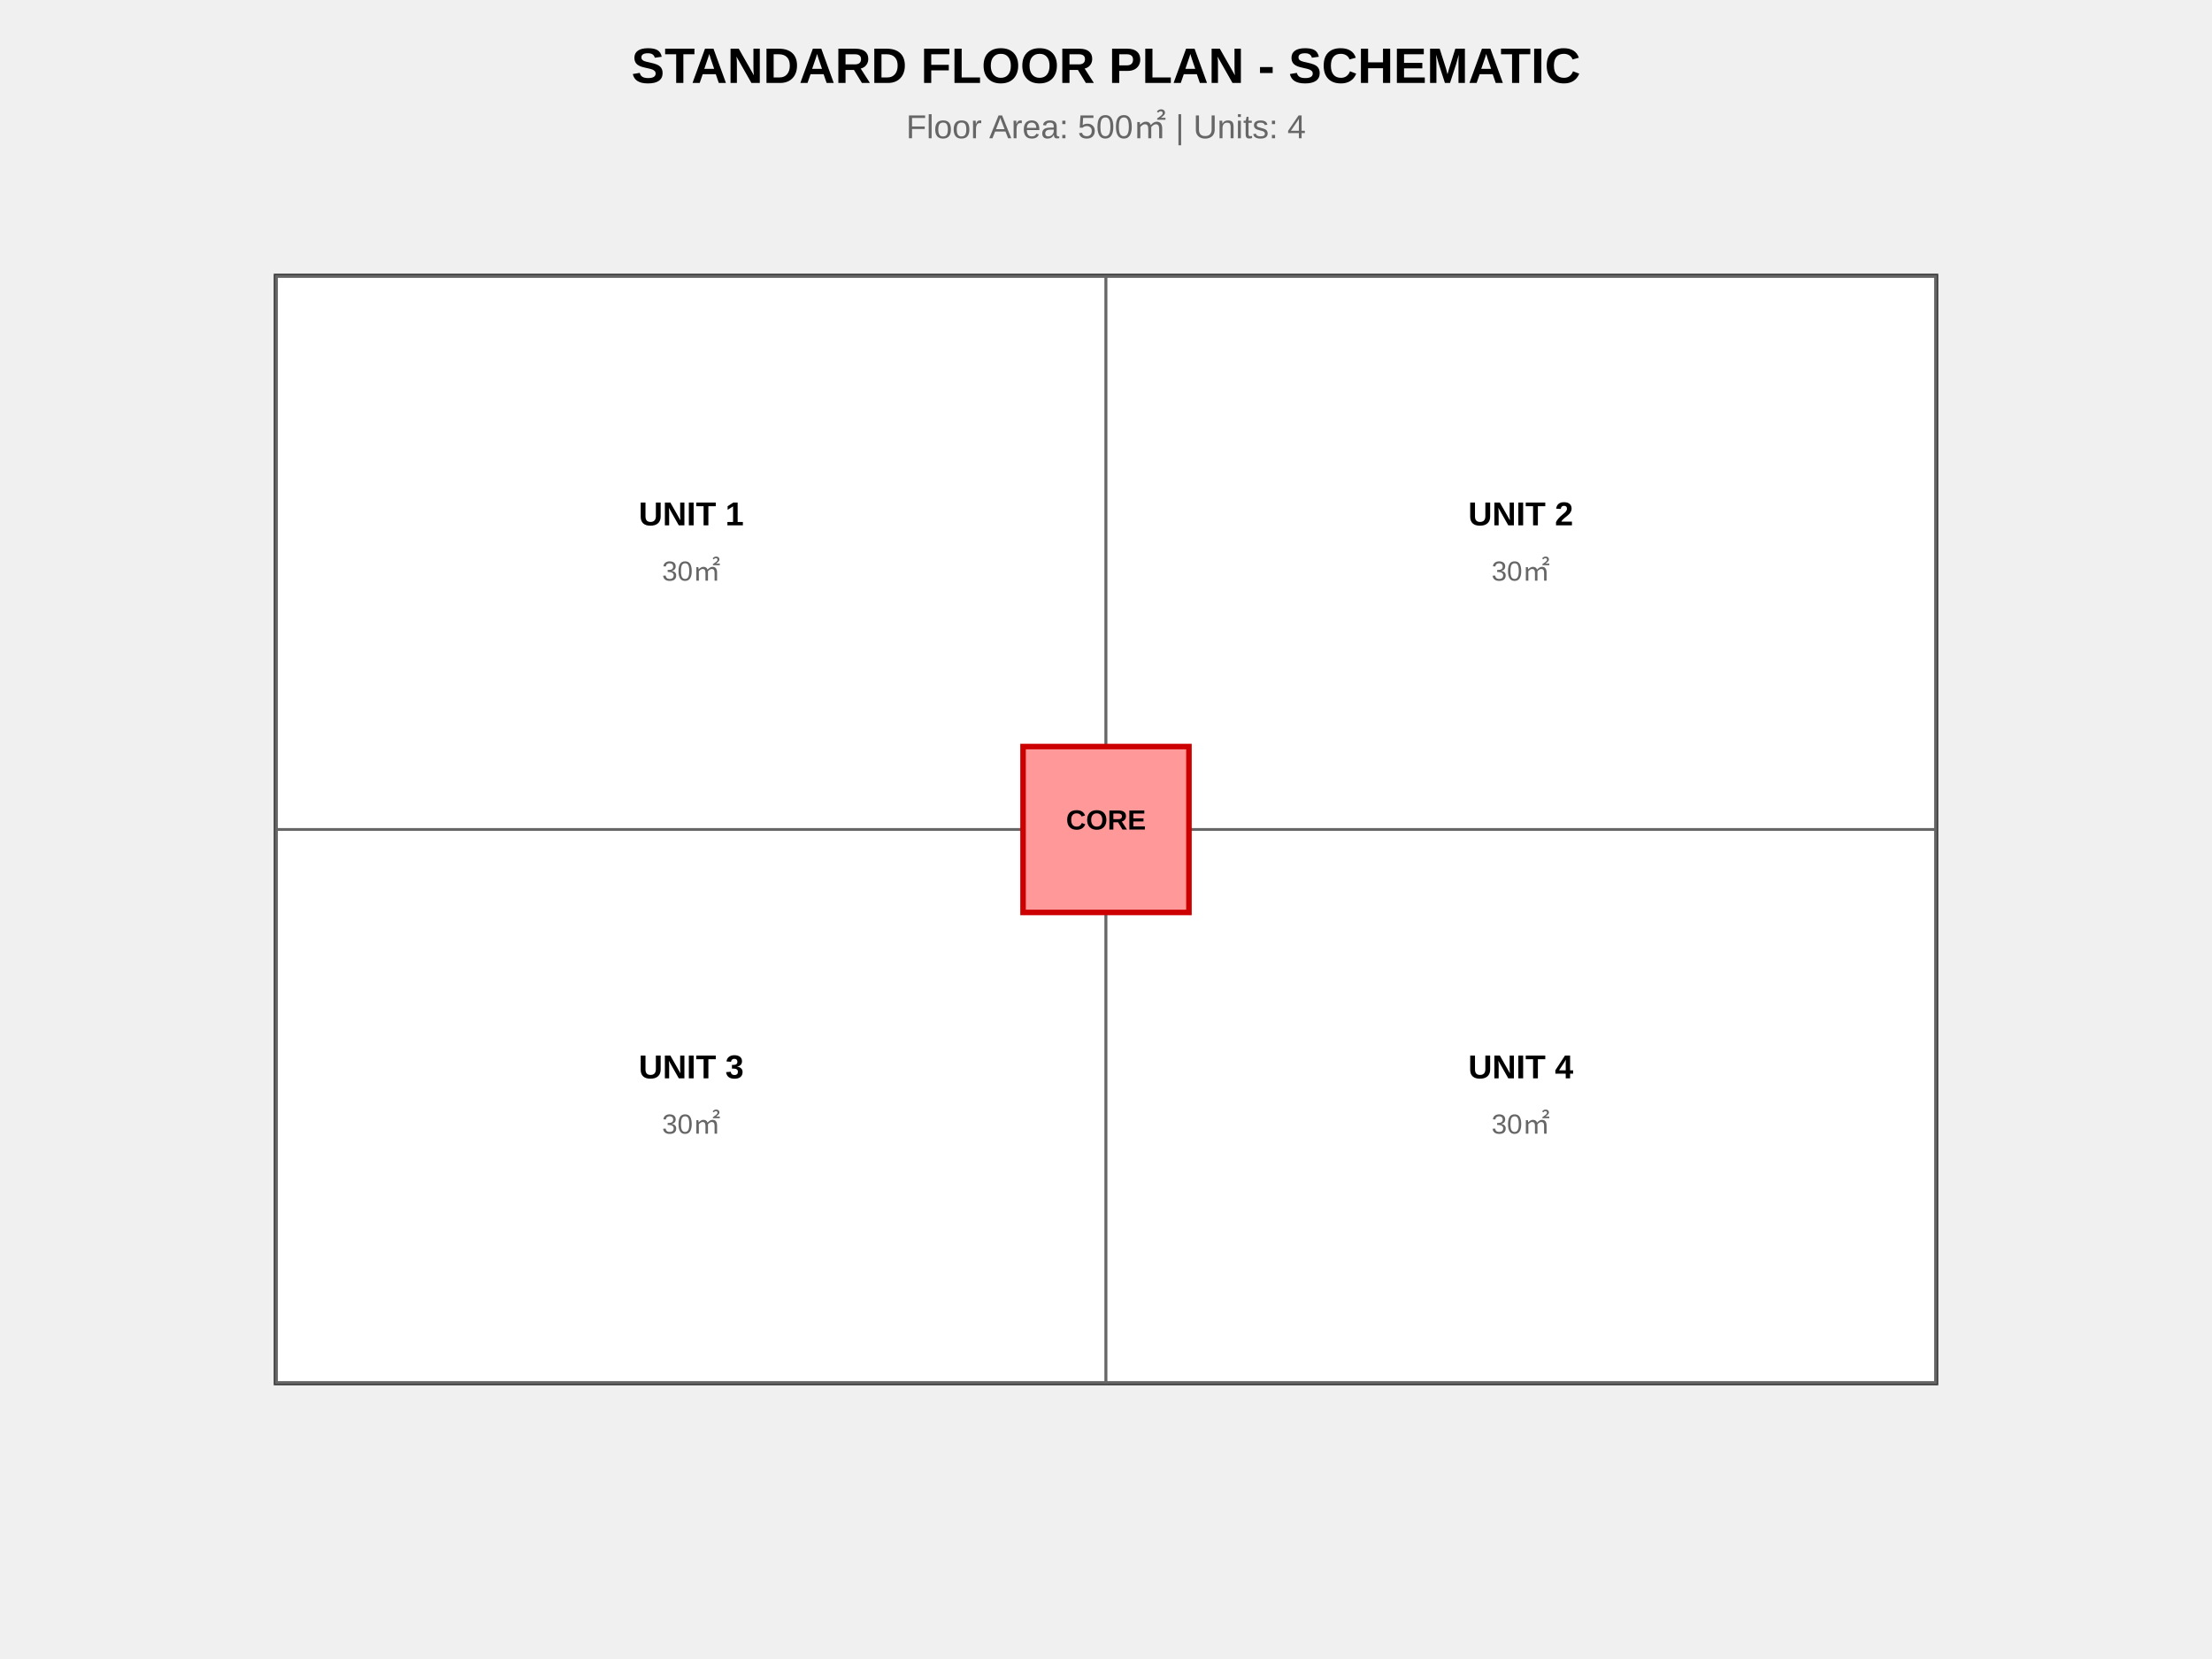
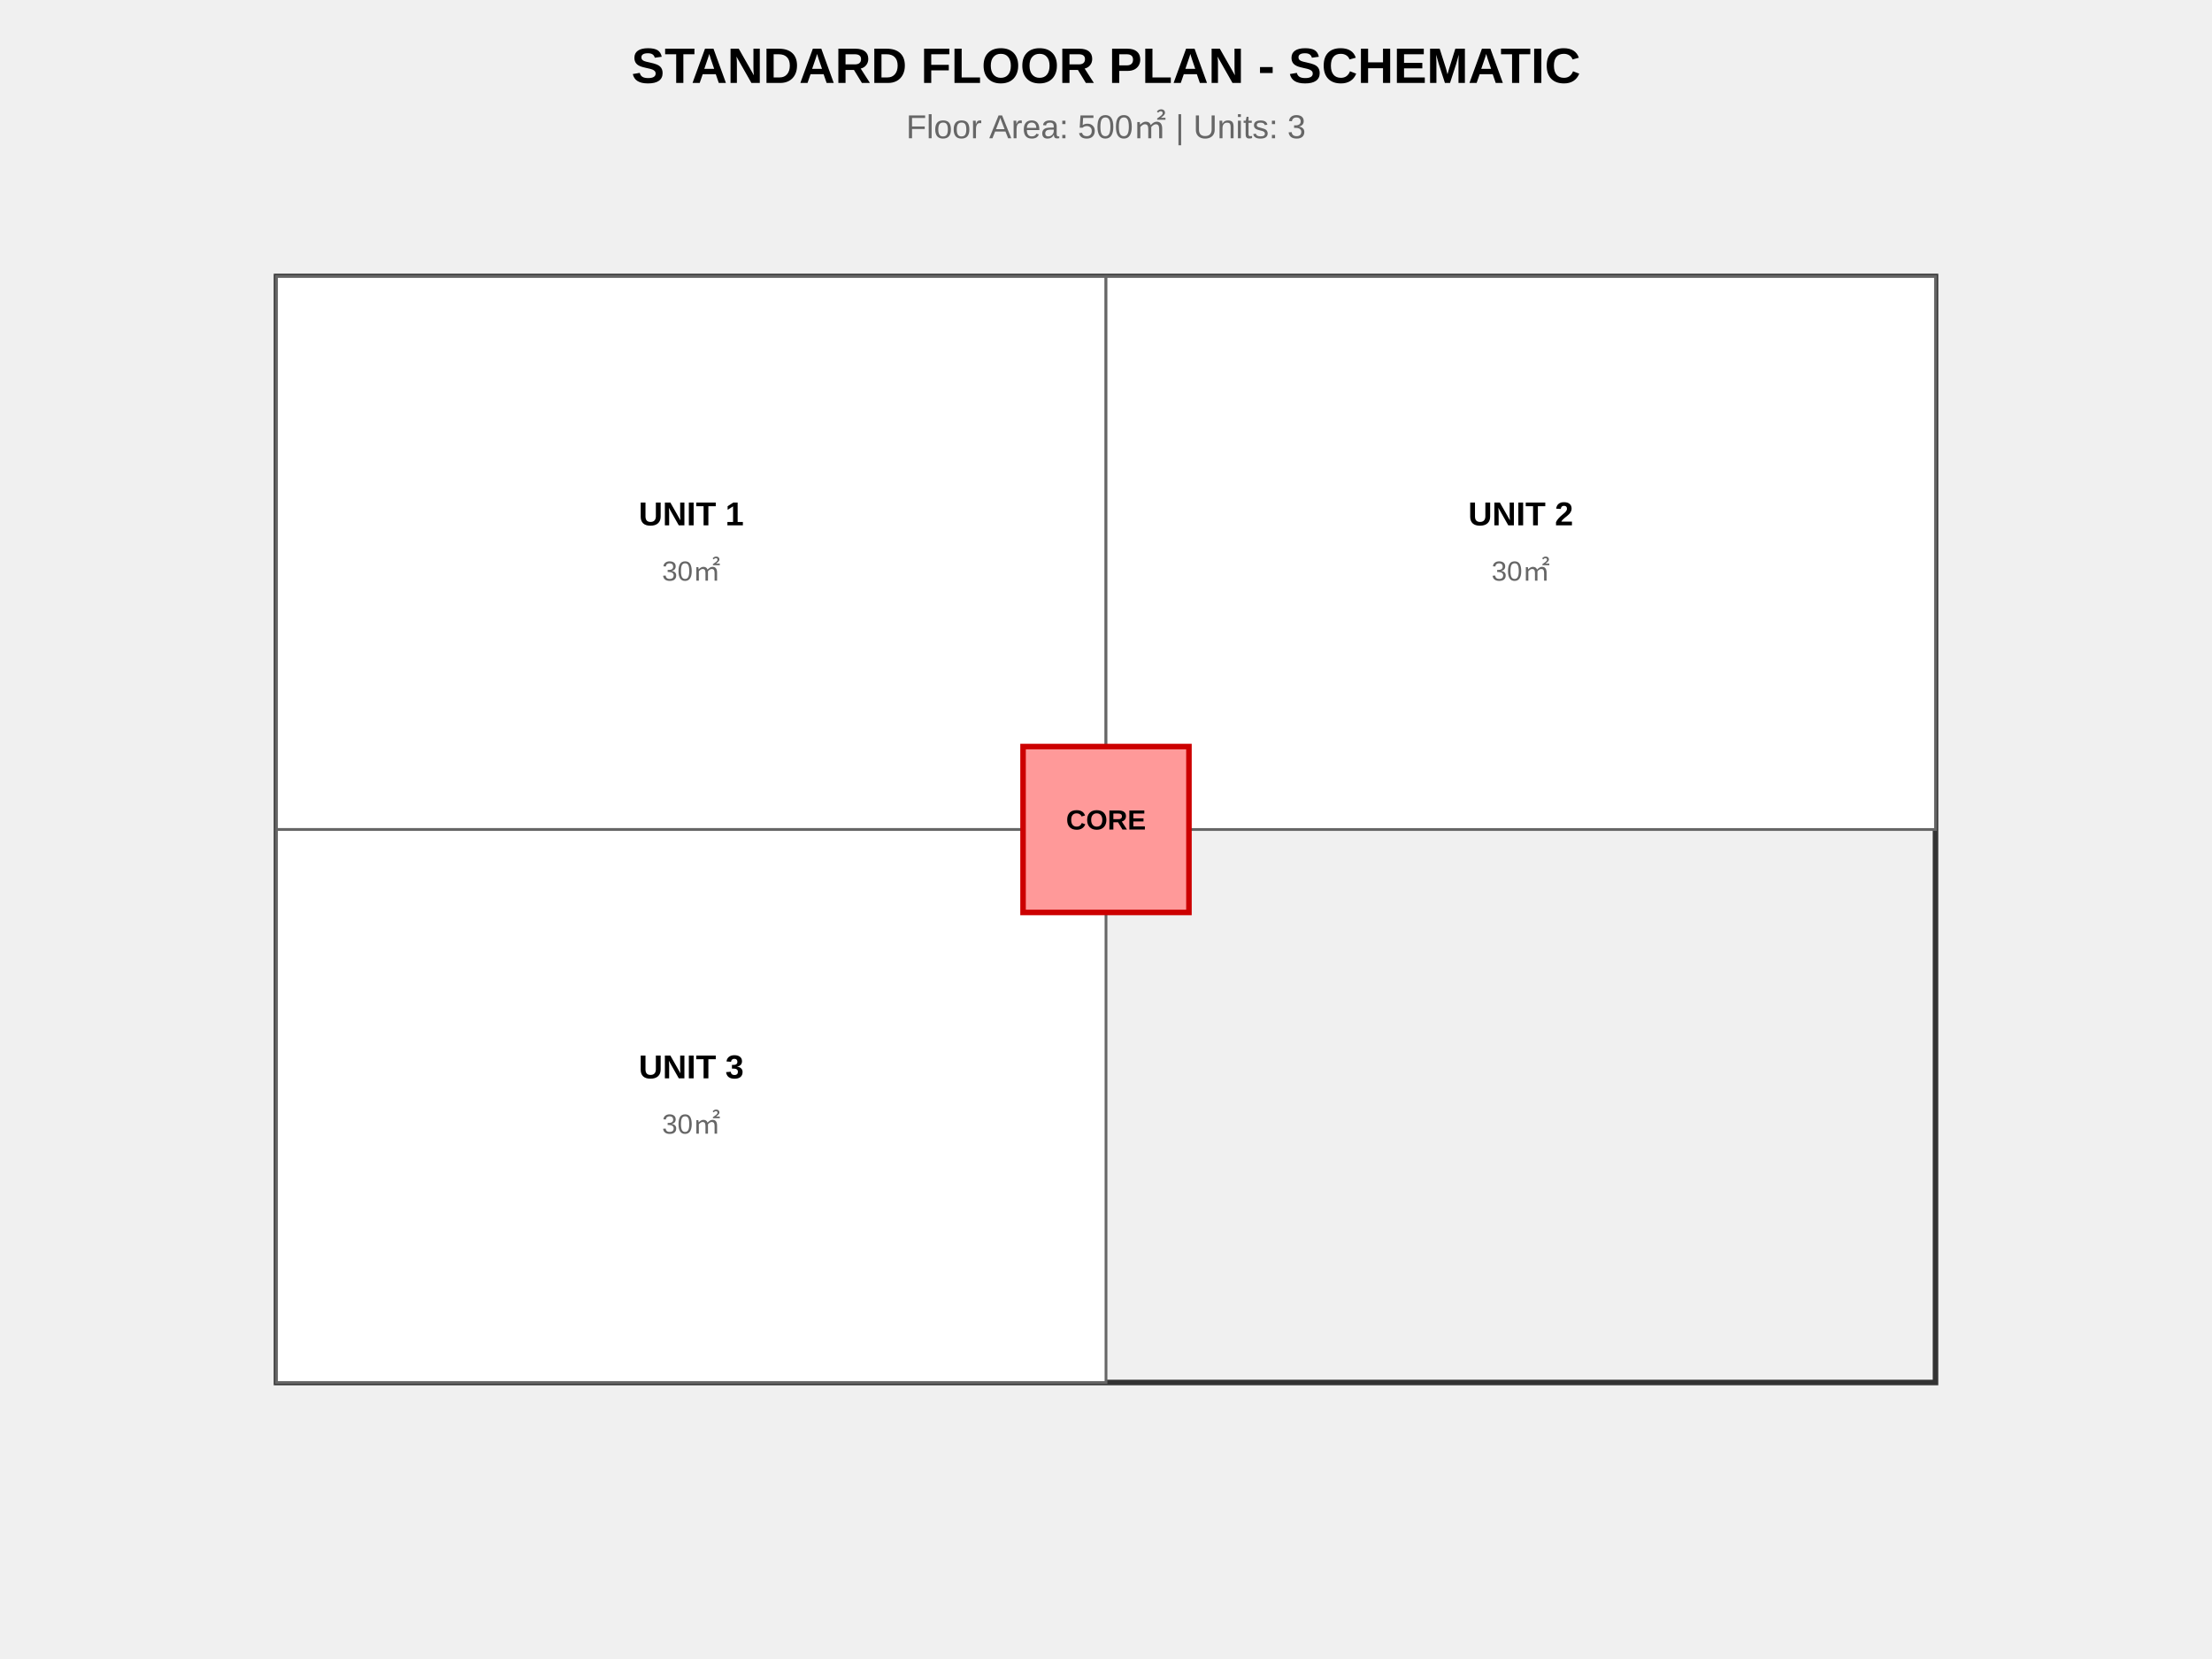
<svg xmlns="http://www.w3.org/2000/svg" width="800" height="600" viewBox="0 0 800 600">
  <defs>
    <style>
            text { font-family: Arial, sans-serif; }
            .title { font-size: 16px; font-weight: bold; }
            .label { font-size: 12px; }
            .small { font-size: 10px; fill: #666; }
        </style>
  </defs>
  <text x="400" y="30" font-size="18" font-family="Arial" fill="black" text-anchor="middle" font-weight="bold">STANDARD FLOOR PLAN - SCHEMATIC</text>
-   <text x="400" y="50" font-size="12" font-family="Arial" fill="#666" text-anchor="middle" font-weight="normal">Floor Area: 500㎡ | Units: 4</text>
+   <text x="400" y="50" font-size="12" font-family="Arial" fill="#666" text-anchor="middle" font-weight="normal">Floor Area: 500㎡ | Units: 3</text>
  <rect x="100" y="100" width="600" height="400" fill="#f0f0f0" stroke="#333" stroke-width="2" opacity="1.0" />
  <rect x="100.0" y="100.0" width="300.0" height="200.0" fill="white" stroke="#666" stroke-width="1" opacity="1.0" />
  <text x="250.0" y="190.0" font-size="12" font-family="Arial" fill="black" text-anchor="middle" font-weight="bold">UNIT 1</text>
  <text x="250.0" y="210.0" font-size="10" font-family="Arial" fill="#666" text-anchor="middle" font-weight="normal">30㎡</text>
  <rect x="400.0" y="100.0" width="300.0" height="200.0" fill="white" stroke="#666" stroke-width="1" opacity="1.0" />
  <text x="550.0" y="190.0" font-size="12" font-family="Arial" fill="black" text-anchor="middle" font-weight="bold">UNIT 2</text>
  <text x="550.0" y="210.0" font-size="10" font-family="Arial" fill="#666" text-anchor="middle" font-weight="normal">30㎡</text>
  <rect x="100.0" y="300.0" width="300.0" height="200.0" fill="white" stroke="#666" stroke-width="1" opacity="1.0" />
  <text x="250.0" y="390.0" font-size="12" font-family="Arial" fill="black" text-anchor="middle" font-weight="bold">UNIT 3</text>
  <text x="250.0" y="410.0" font-size="10" font-family="Arial" fill="#666" text-anchor="middle" font-weight="normal">30㎡</text>
-   <rect x="400.0" y="300.0" width="300.0" height="200.0" fill="white" stroke="#666" stroke-width="1" opacity="1.0" />
-   <text x="550.0" y="390.0" font-size="12" font-family="Arial" fill="black" text-anchor="middle" font-weight="bold">UNIT 4</text>
-   <text x="550.0" y="410.0" font-size="10" font-family="Arial" fill="#666" text-anchor="middle" font-weight="normal">30㎡</text>
  <rect x="370.0" y="270.0" width="60" height="60" fill="#ff9999" stroke="#cc0000" stroke-width="2" opacity="1.0" />
  <text x="400.0" y="300.0" font-size="10" font-family="Arial" fill="black" text-anchor="middle" font-weight="bold">CORE</text>
</svg>
